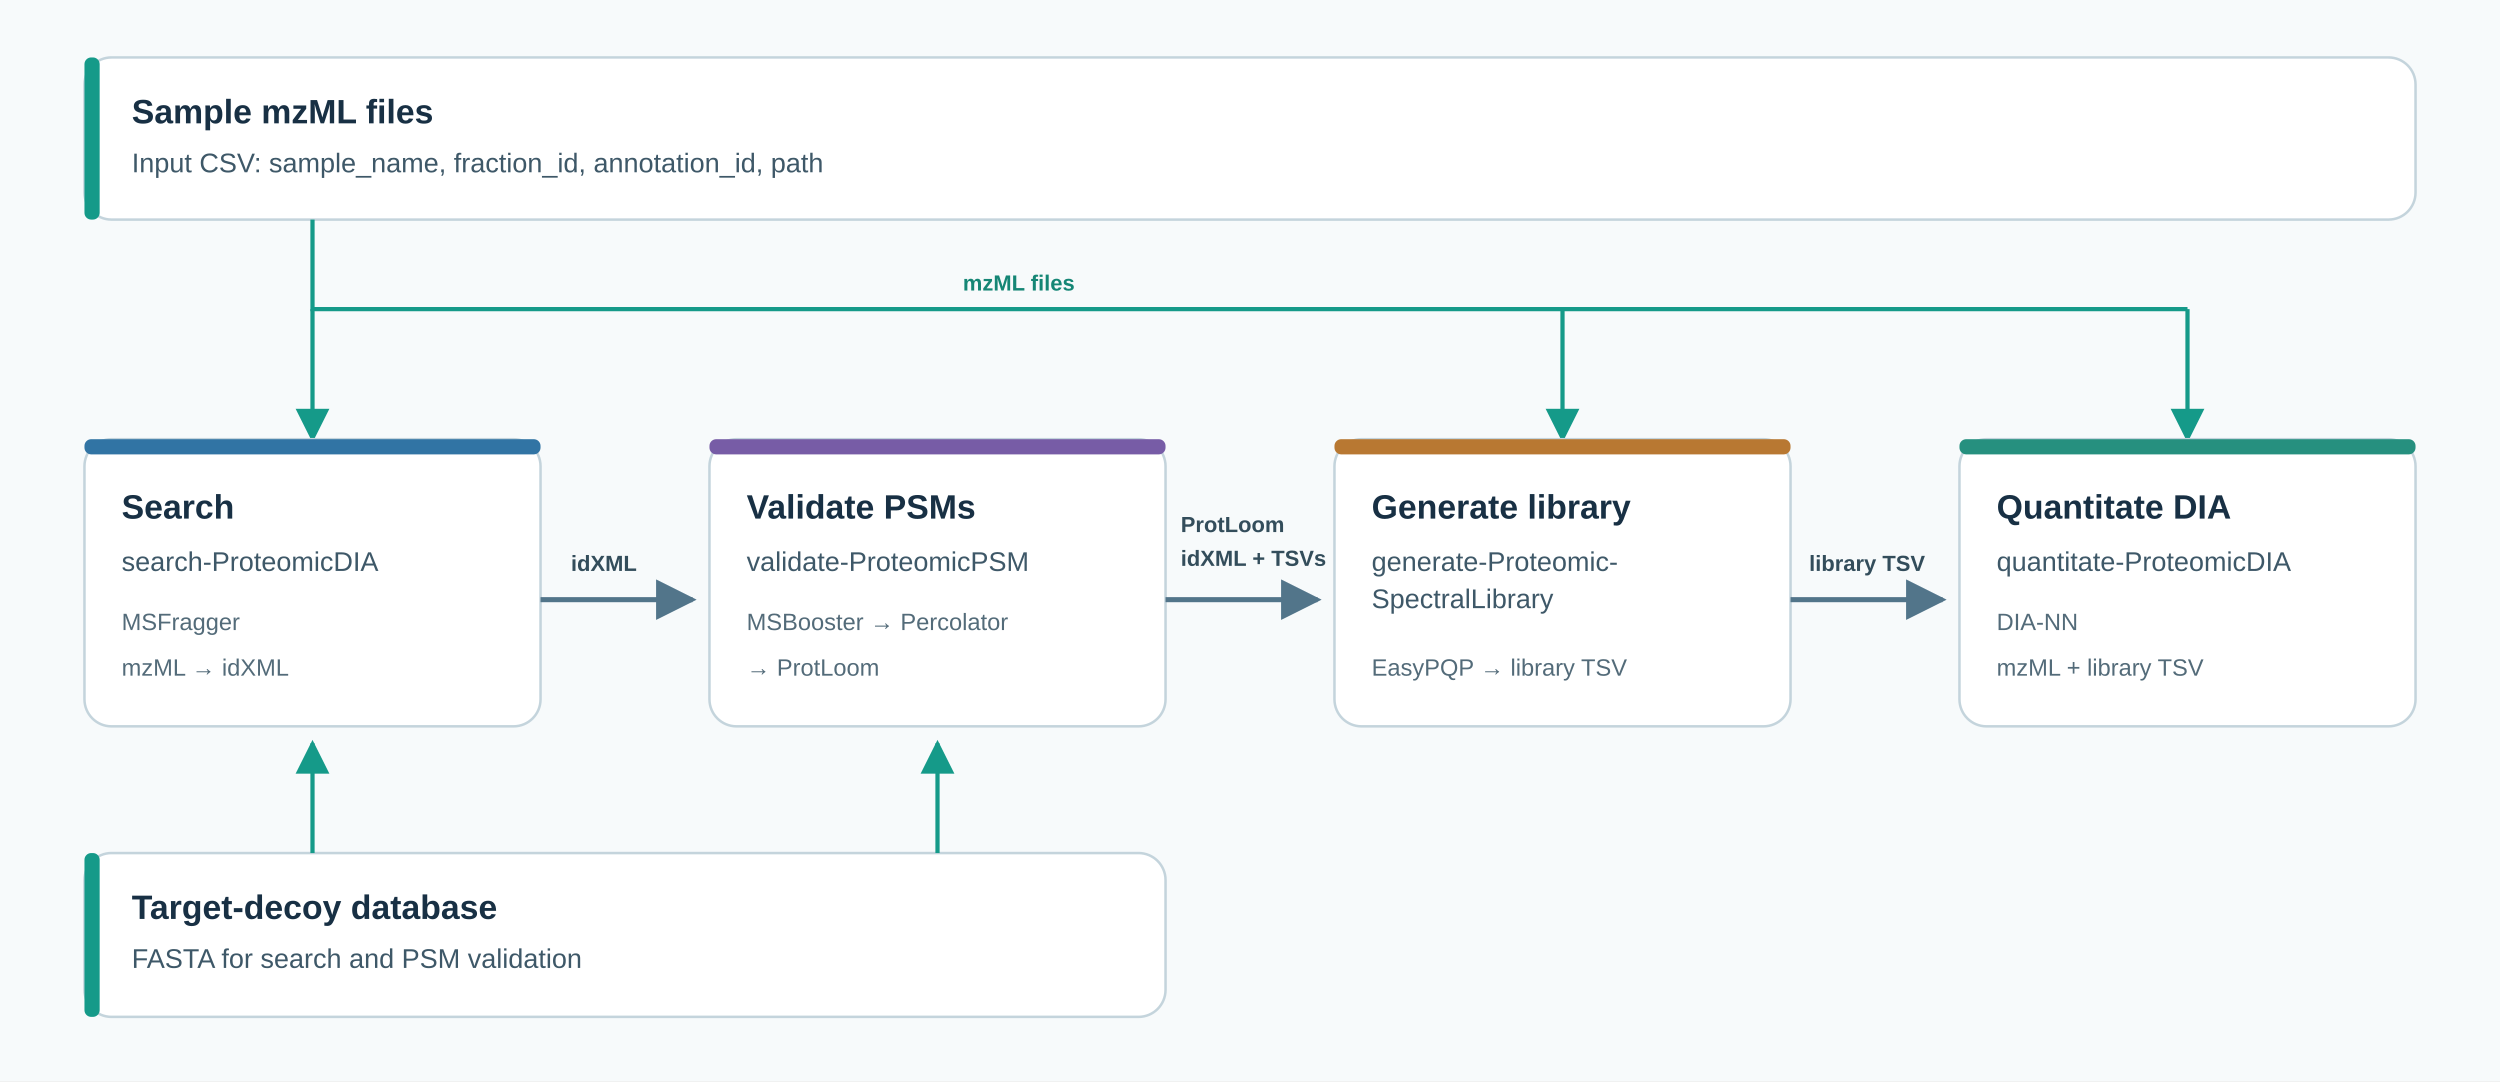
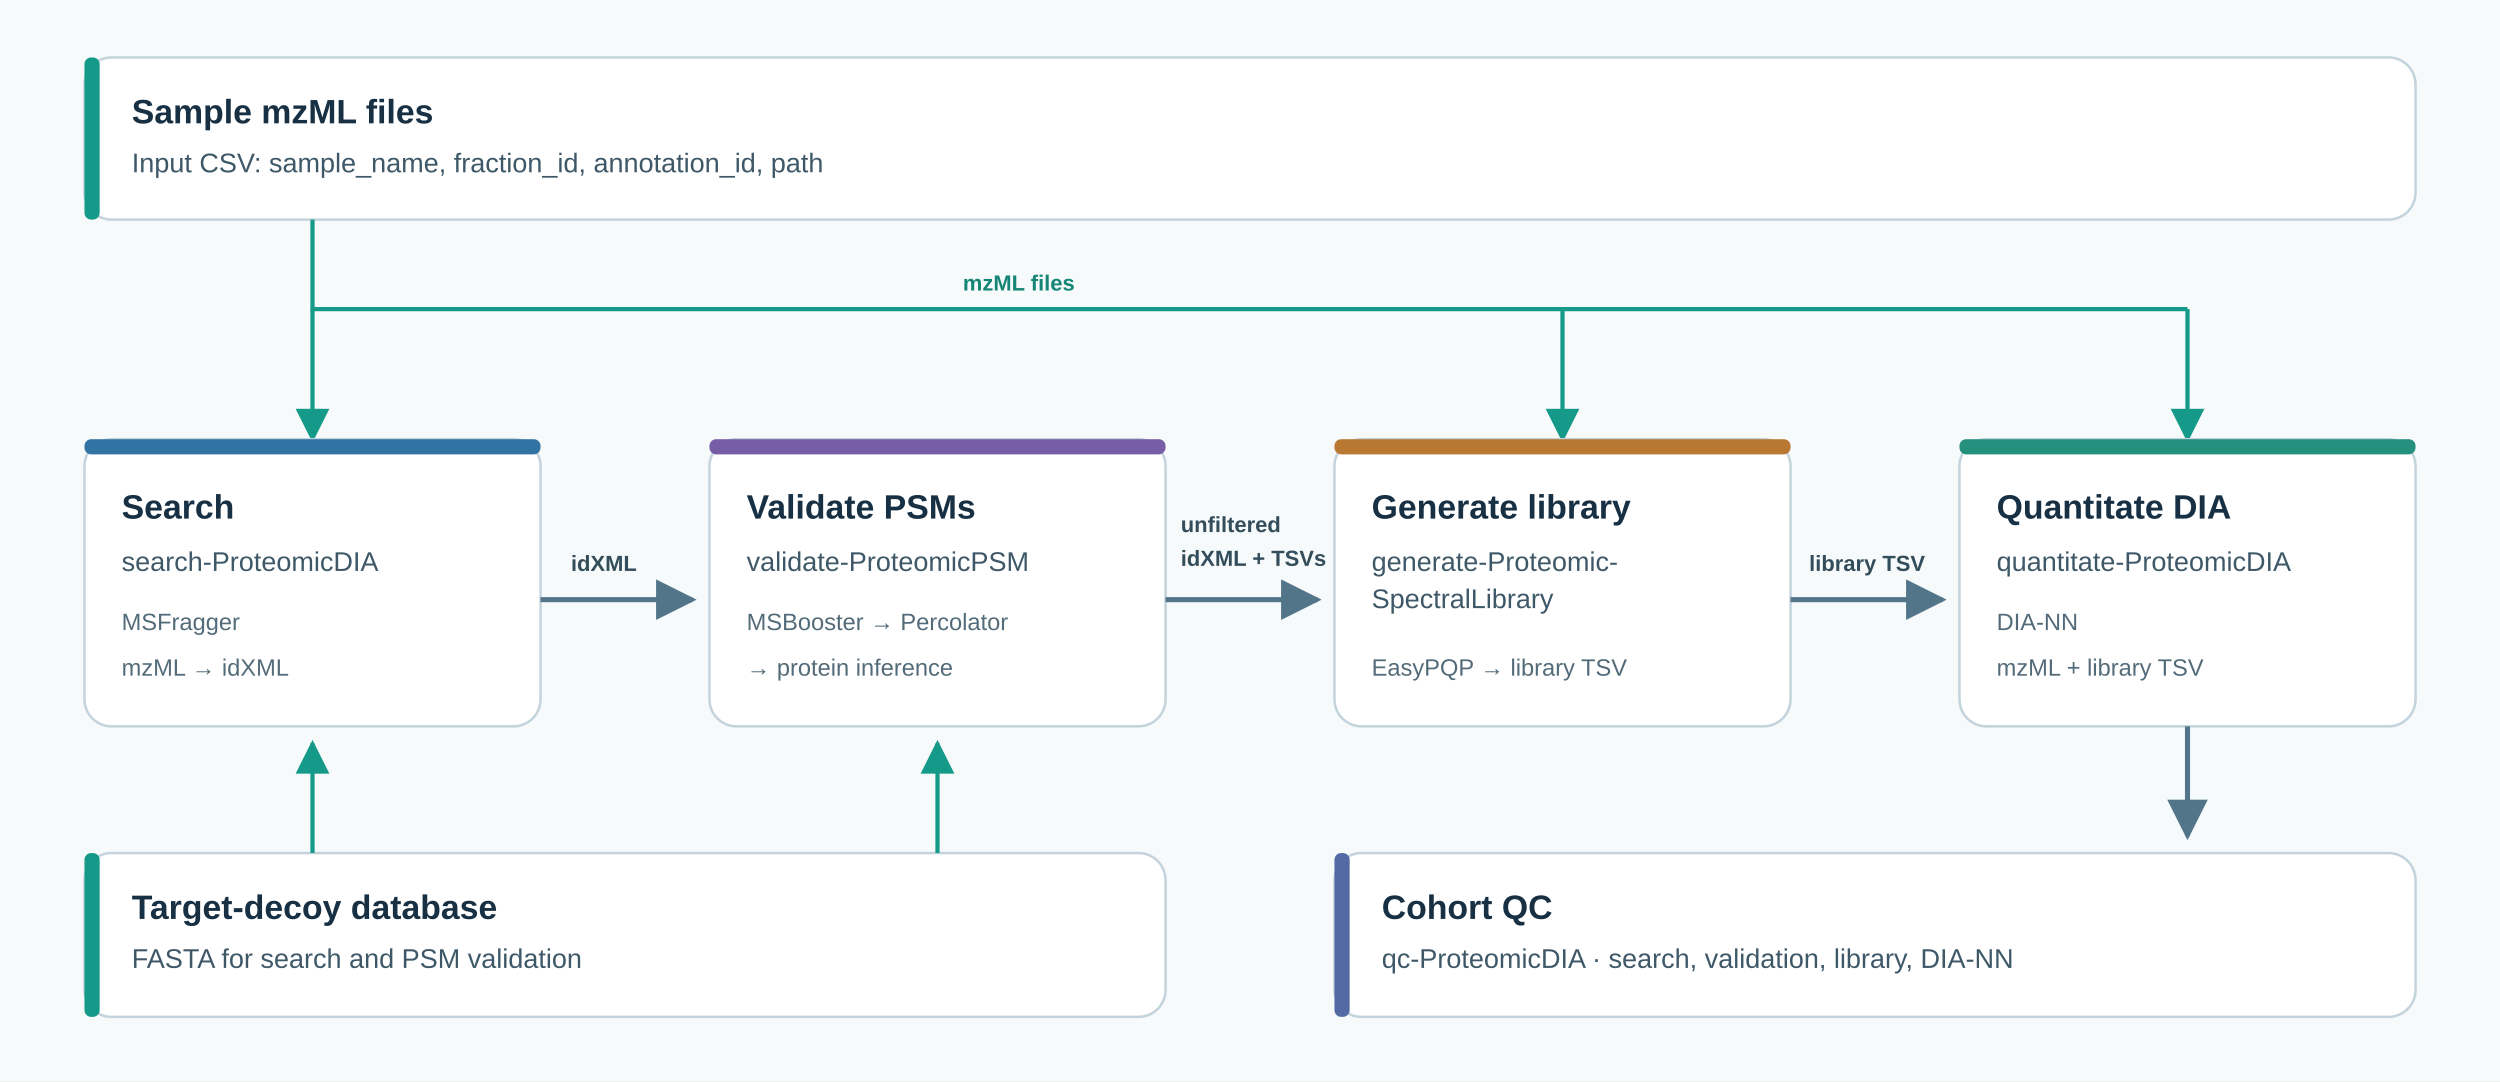
<svg xmlns="http://www.w3.org/2000/svg" width="1480" height="640" viewBox="0 0 1480 640" role="img" aria-labelledby="figure-title figure-description">
  <defs>
    <style>
      text { font-family: Arial, Helvetica, sans-serif; fill: #183044; }
      .name { font-size: 20px; font-weight: 700; }
      .tool { font-size: 16px; fill: #3e5868; }
      .small { font-size: 14px; fill: #536b79; }
      .handoff { font-size: 13px; font-weight: 700; fill: #334d5b; }
      .card { fill: #fff; stroke: #c4d4dc; stroke-width: 1.5; }
      .arrow { fill: none; stroke: #52758a; stroke-width: 3; marker-end: url(#arrowhead); }
      .input { fill: none; stroke: #159a89; stroke-width: 2.5; marker-end: url(#tealhead); }
      .bus { fill: none; stroke: #159a89; stroke-width: 2.5; }
    </style>
    <marker id="arrowhead" viewBox="0 0 10 10" refX="9" refY="5" markerWidth="8" markerHeight="8" orient="auto-start-reverse">
      <path d="M0 0 10 5 0 10Z" fill="#52758a" />
    </marker>
    <marker id="tealhead" viewBox="0 0 10 10" refX="9" refY="5" markerWidth="8" markerHeight="8" orient="auto-start-reverse">
      <path d="M0 0 10 5 0 10Z" fill="#159a89" />
    </marker>
  </defs>
  <rect width="1480" height="640" fill="#f7fafb" />
  <rect x="50" y="34" width="1380" height="96" rx="16" class="card" />
  <rect x="50" y="34" width="9" height="96" rx="4" fill="#159a89" />
  <text x="78" y="73" class="name">Sample mzML files</text>
  <text x="78" y="102" class="tool">Input CSV: sample_name, fraction_id, annotation_id, path</text>
  <path d="M185 130 V183 H1295" class="bus" />
  <path d="M185 183 V260" class="input" />
  <path d="M925 183 V260" class="input" />
  <path d="M1295 183 V260" class="input" />
  <text x="570" y="172" class="handoff" style="fill:#158675">mzML files</text>
  <rect x="50" y="260" width="270" height="170" rx="16" class="card" />
  <rect x="50" y="260" width="270" height="9" rx="4" fill="#3174a4" />
  <text x="72" y="307" class="name">Search</text>
  <text x="72" y="338" class="tool">search-ProteomicDIA</text>
  <text x="72" y="373" class="small">MSFragger</text>
  <text x="72" y="400" class="small">mzML → idXML</text>
  <rect x="420" y="260" width="270" height="170" rx="16" class="card" />
  <rect x="420" y="260" width="270" height="9" rx="4" fill="#775ca6" />
  <text x="442" y="307" class="name">Validate PSMs</text>
  <text x="442" y="338" class="tool">validate-ProteomicPSM</text>
  <text x="442" y="373" class="small">MSBooster → Percolator</text>
-   <text x="442" y="400" class="small">→ ProtLoom</text>
+   <text x="442" y="400" class="small">→ protein inference</text>
  <rect x="790" y="260" width="270" height="170" rx="16" class="card" />
  <rect x="790" y="260" width="270" height="9" rx="4" fill="#b87832" />
  <text x="812" y="307" class="name">Generate library</text>
  <text x="812" y="338" class="tool">generate-Proteomic-</text>
  <text x="812" y="360" class="tool">SpectralLibrary</text>
  <text x="812" y="400" class="small">EasyPQP → library TSV</text>
  <rect x="1160" y="260" width="270" height="170" rx="16" class="card" />
  <rect x="1160" y="260" width="270" height="9" rx="4" fill="#26907f" />
  <text x="1182" y="307" class="name">Quantitate DIA</text>
  <text x="1182" y="338" class="tool">quantitate-ProteomicDIA</text>
  <text x="1182" y="373" class="small">DIA-NN</text>
  <text x="1182" y="400" class="small">mzML + library TSV</text>
  <path d="M320 355 H410" class="arrow" />
  <text x="338" y="338" class="handoff">idXML</text>
  <path d="M690 355 H780" class="arrow" />
-   <text x="699" y="315" class="handoff">ProtLoom</text>
+   <text x="699" y="315" class="handoff">unfiltered</text>
  <text x="699" y="335" class="handoff">idXML + TSVs</text>
  <path d="M1060 355 H1150" class="arrow" />
  <text x="1071" y="338" class="handoff">library TSV</text>
+   <path d="M1295 430 V495" class="arrow" />
+   <rect x="790" y="505" width="640" height="97" rx="16" class="card" />
+   <rect x="790" y="505" width="9" height="97" rx="4" fill="#536aa5" />
+   <text x="818" y="544" class="name">Cohort QC</text>
+   <text x="818" y="573" class="tool">qc-ProteomicDIA · search, validation, library, DIA-NN</text>
  <rect x="50" y="505" width="640" height="97" rx="16" class="card" />
  <rect x="50" y="505" width="9" height="97" rx="4" fill="#159a89" />
  <text x="78" y="544" class="name">Target-decoy database</text>
  <text x="78" y="573" class="tool">FASTA for search and PSM validation</text>
  <path d="M185 505 V440" class="input" />
  <path d="M555 505 V440" class="input" />
</svg>
